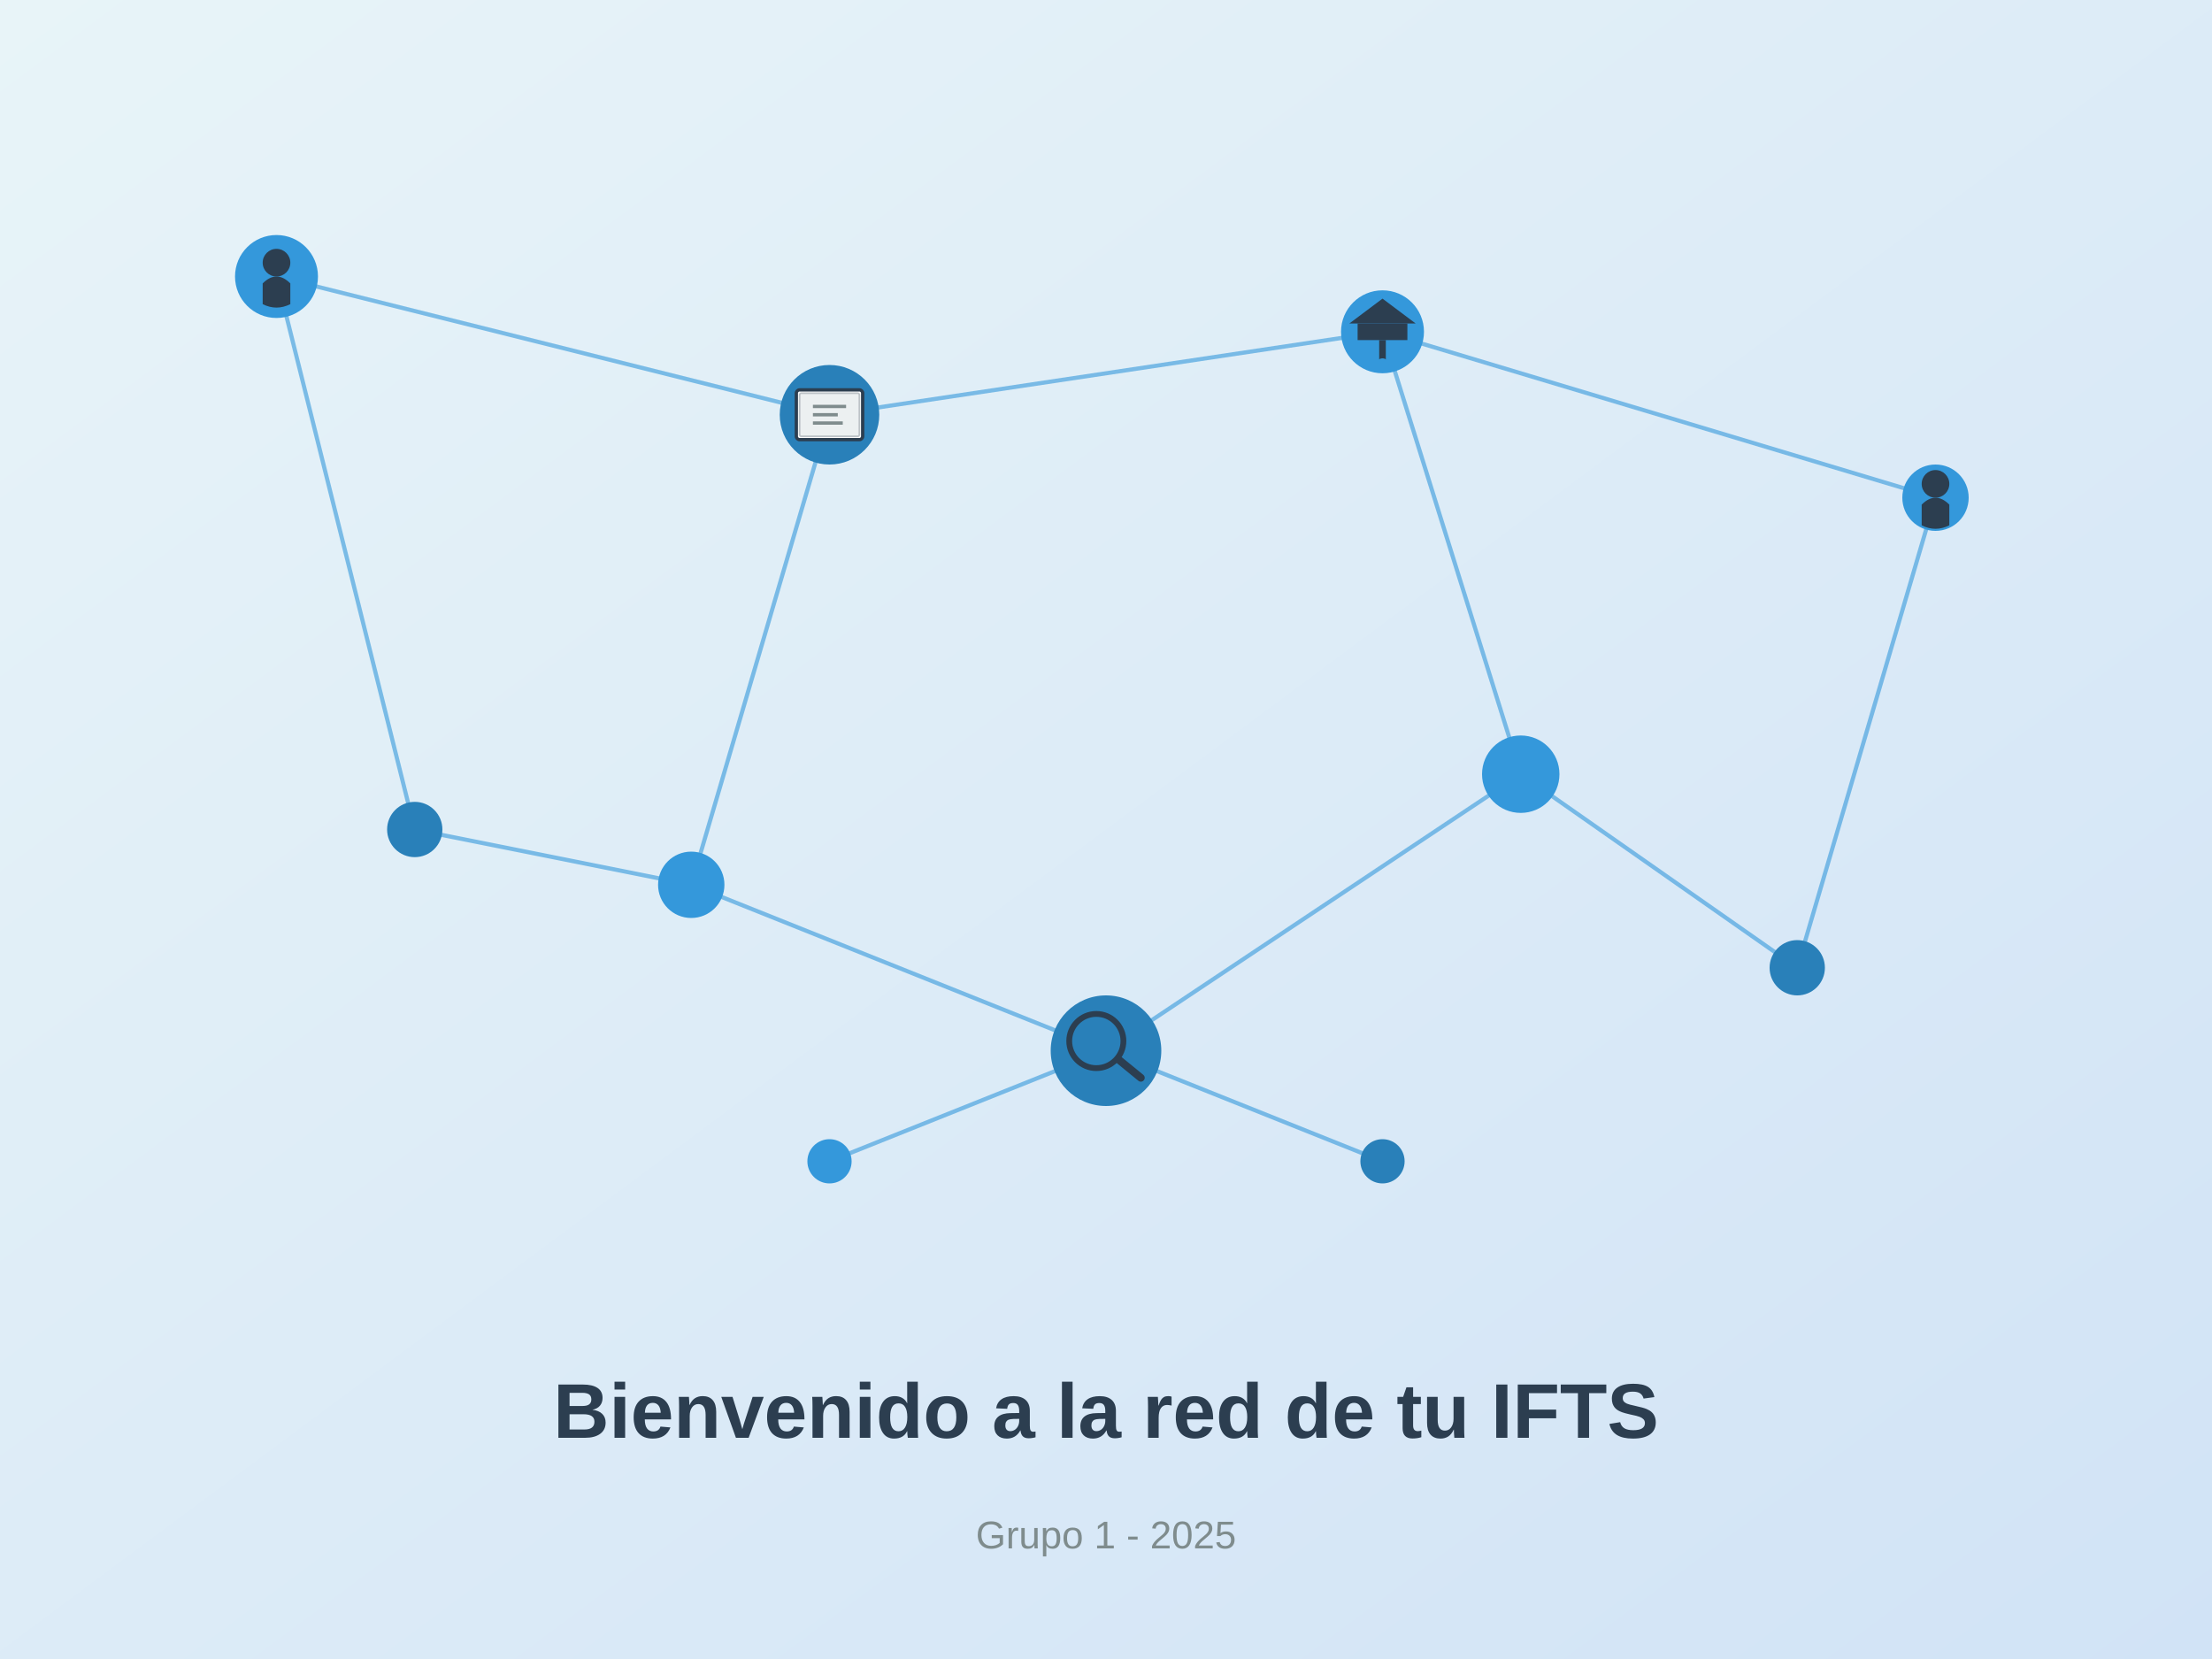
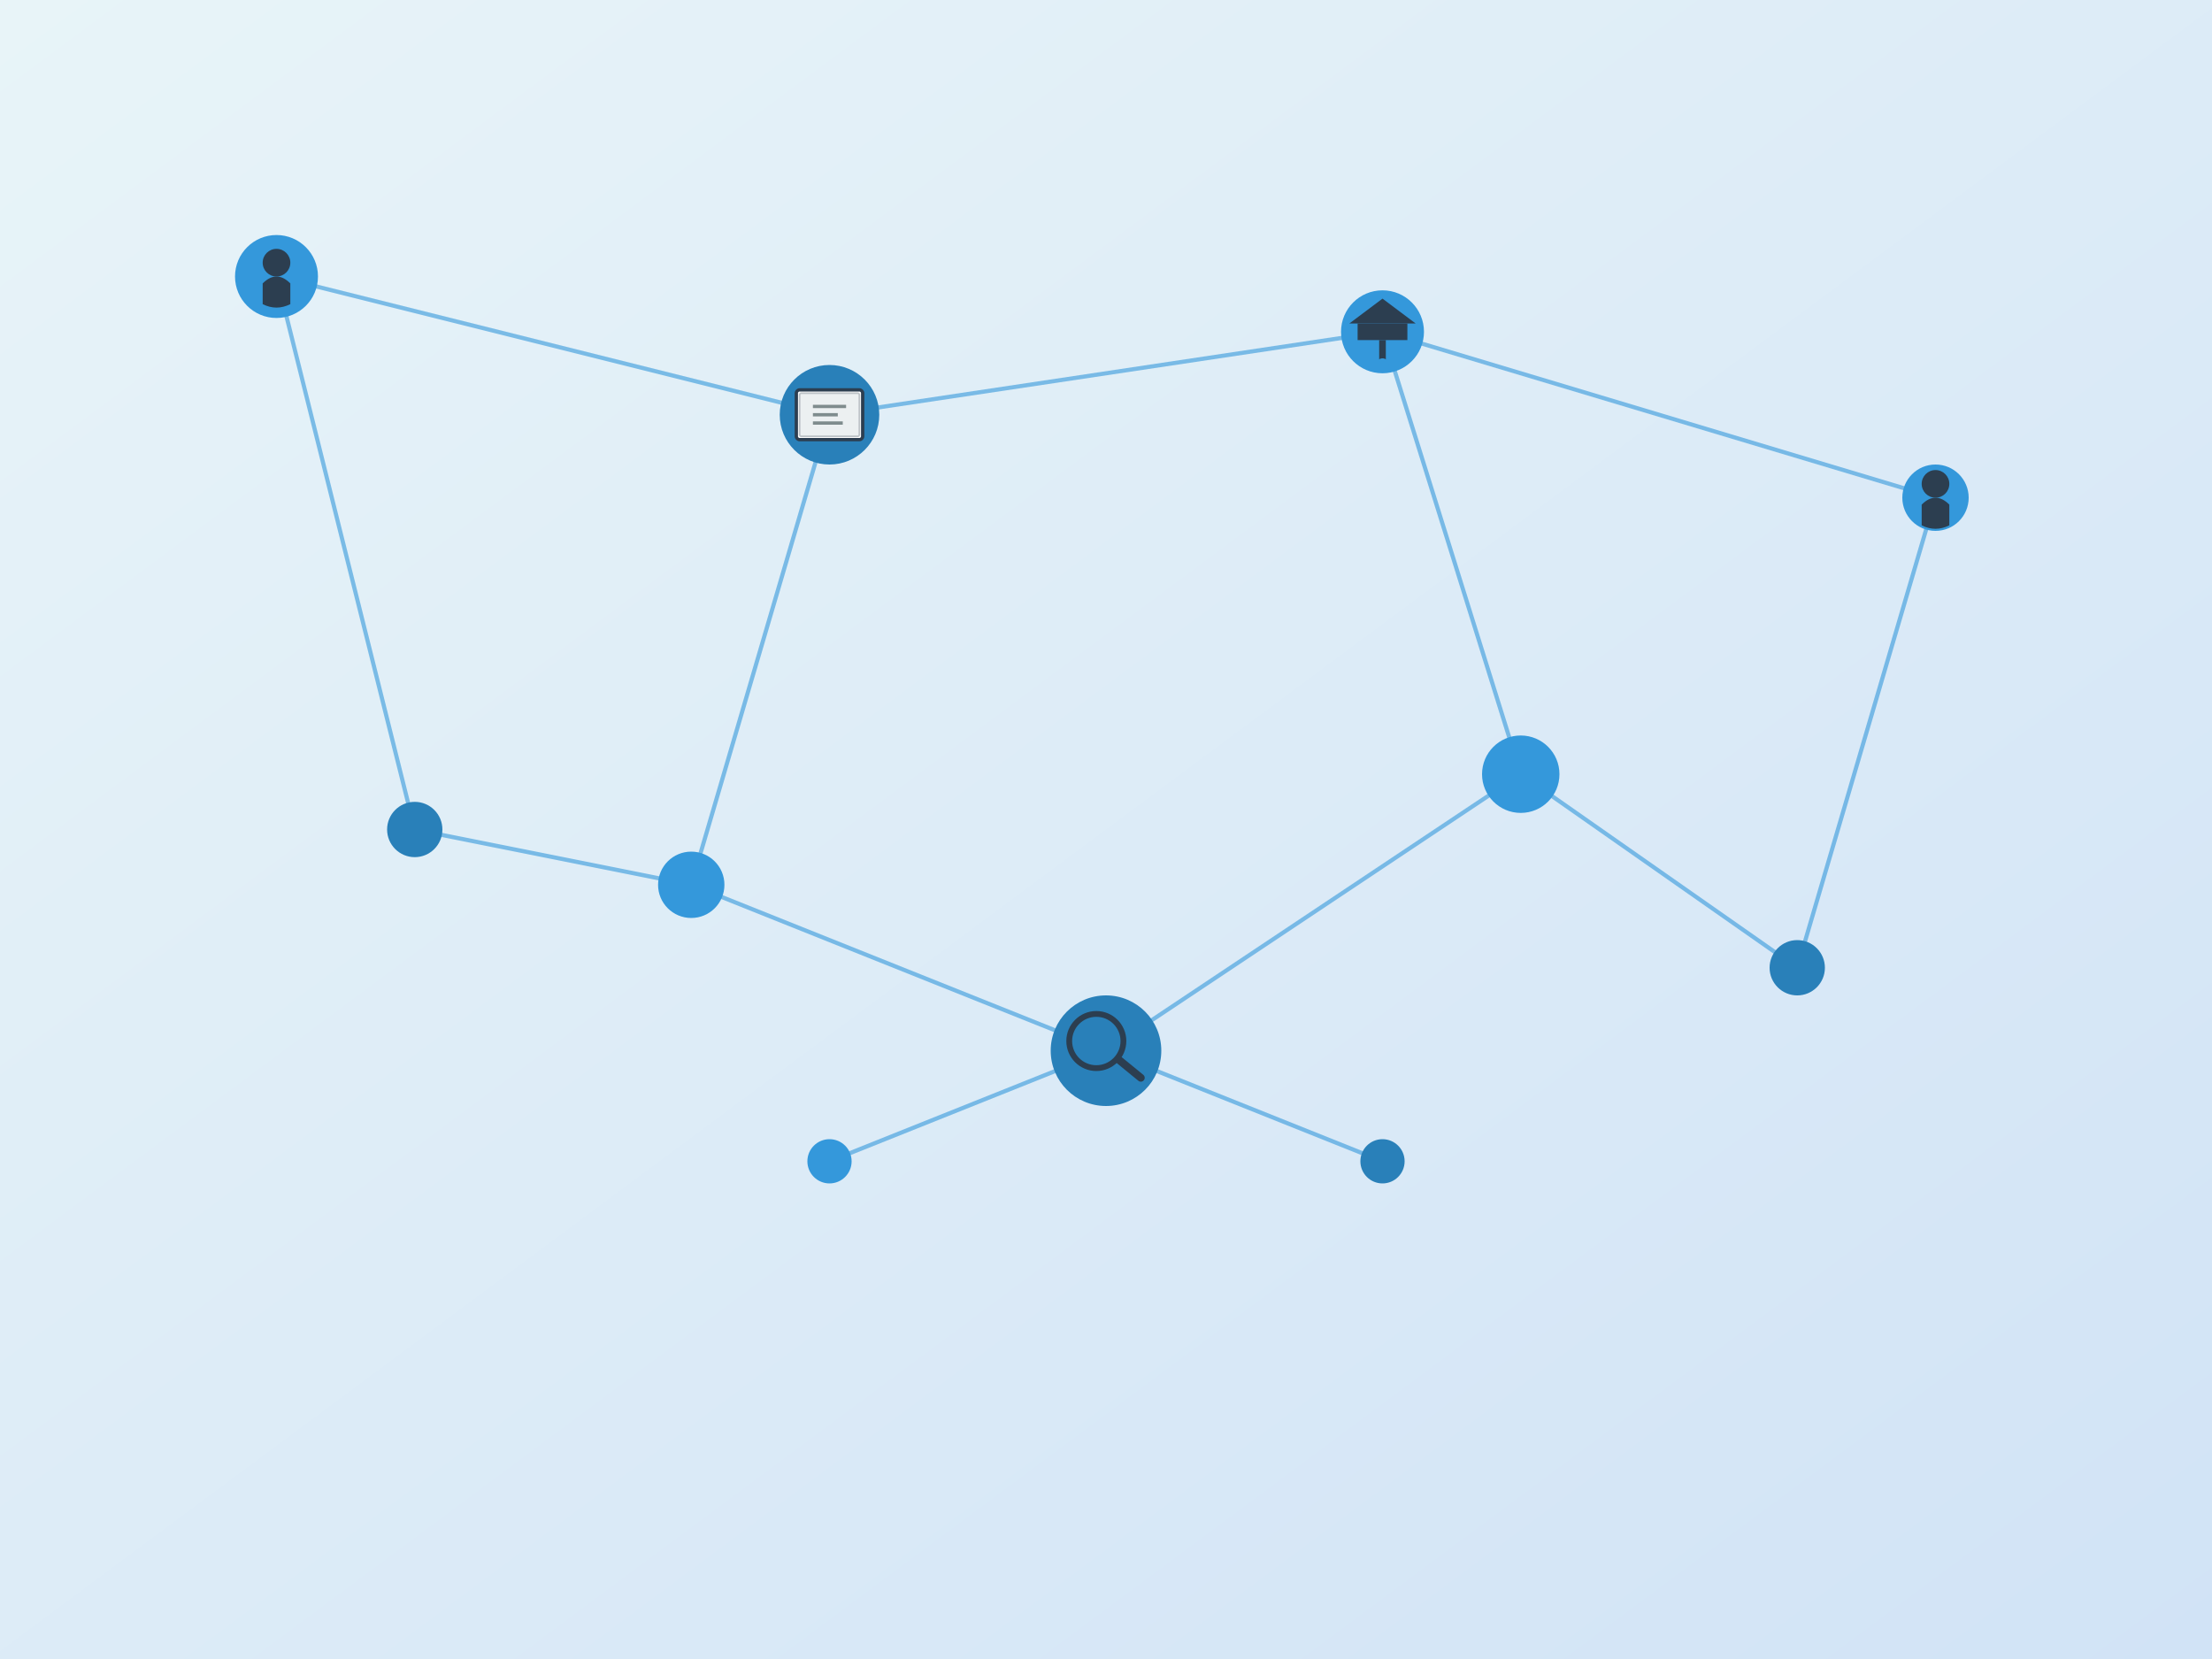
<svg xmlns="http://www.w3.org/2000/svg" viewBox="0 0 800 600" preserveAspectRatio="xMidYMid meet">
  <linearGradient id="bgGradient" x1="0%" y1="0%" x2="100%" y2="100%">
    <stop offset="0%" stop-color="#e8f4f8" />
    <stop offset="100%" stop-color="#d1e3f6" />
  </linearGradient>
  <rect x="0" y="0" width="800" height="600" fill="url(#bgGradient)" />
  <g stroke="#3498db" stroke-width="1.5" opacity="0.6" class="network-lines">
    <line x1="100" y1="100" x2="300" y2="150" />
    <line x1="300" y1="150" x2="500" y2="120" />
    <line x1="500" y1="120" x2="700" y2="180" />
    <line x1="100" y1="100" x2="150" y2="300" />
    <line x1="300" y1="150" x2="250" y2="320" />
    <line x1="500" y1="120" x2="550" y2="280" />
    <line x1="700" y1="180" x2="650" y2="350" />
    <line x1="150" y1="300" x2="250" y2="320" />
    <line x1="250" y1="320" x2="400" y2="380" />
    <line x1="400" y1="380" x2="550" y2="280" />
    <line x1="550" y1="280" x2="650" y2="350" />
    <line x1="400" y1="380" x2="300" y2="420" />
    <line x1="400" y1="380" x2="500" y2="420" />
    <line x1="300" y1="420" x2="250" y2="500" class="extended-line" />
    <line x1="500" y1="420" x2="550" y2="500" class="extended-line" />
  </g>
  <g class="network-nodes">
    <circle cx="100" cy="100" r="15" fill="#3498db" class="node main-node" />
    <circle cx="300" cy="150" r="18" fill="#2980b9" class="node main-node" />
    <circle cx="500" cy="120" r="15" fill="#3498db" class="node main-node" />
    <circle cx="700" cy="180" r="12" fill="#3498db" class="node main-node" />
    <circle cx="150" cy="300" r="10" fill="#2980b9" class="node secondary-node" />
    <circle cx="250" cy="320" r="12" fill="#3498db" class="node secondary-node" />
    <circle cx="400" cy="380" r="20" fill="#2980b9" class="node secondary-node" />
    <circle cx="550" cy="280" r="14" fill="#3498db" class="node secondary-node" />
    <circle cx="650" cy="350" r="10" fill="#2980b9" class="node secondary-node" />
    <circle cx="300" cy="420" r="8" fill="#3498db" class="node small-node" />
    <circle cx="500" cy="420" r="8" fill="#2980b9" class="node small-node" />
    <circle cx="250" cy="500" r="6" fill="#3498db" class="extended-node" />
    <circle cx="550" cy="500" r="6" fill="#2980b9" class="extended-node" />
  </g>
  <g transform="translate(300, 150) scale(0.6)" class="icon book-icon">
    <rect x="-20" y="-15" width="40" height="30" rx="2" fill="#ffffff" stroke="#2c3e50" stroke-width="2" />
    <rect x="-18" y="-13" width="36" height="26" rx="1" fill="#ecf0f1" stroke="#bdc3c7" stroke-width="1" />
    <line x1="-10" y1="-5" x2="10" y2="-5" stroke="#7f8c8d" stroke-width="2" />
    <line x1="-10" y1="0" x2="5" y2="0" stroke="#7f8c8d" stroke-width="2" />
    <line x1="-10" y1="5" x2="8" y2="5" stroke="#7f8c8d" stroke-width="2" />
  </g>
  <g transform="translate(500, 120) scale(0.6)" class="icon grad-icon">
    <path d="M-20,-5 L20,-5 L0,-20 Z" fill="#2c3e50" />
    <rect x="-15" y="-5" width="30" height="10" fill="#2c3e50" />
    <rect x="-2" y="5" width="4" height="15" fill="#2c3e50" />
    <circle cx="0" cy="20" r="4" fill="#3498db" />
  </g>
  <g transform="translate(400, 380) scale(0.7)" class="icon search-icon">
    <circle cx="-5" cy="-5" r="14" fill="none" stroke="#2c3e50" stroke-width="3" />
    <line x1="7" y1="5" x2="18" y2="14" stroke="#2c3e50" stroke-width="4" stroke-linecap="round" />
  </g>
  <g transform="translate(100, 100) scale(0.5)" class="icon person-icon">
    <circle cx="0" cy="-10" r="10" fill="#2c3e50" />
    <path d="M-10,5 Q0,-5 10,5 L10,20 Q0,25 -10,20 Z" fill="#2c3e50" />
  </g>
  <g transform="translate(700, 180) scale(0.5)" class="icon person-icon">
    <circle cx="0" cy="-10" r="10" fill="#2c3e50" />
    <path d="M-10,5 Q0,-5 10,5 L10,20 Q0,25 -10,20 Z" fill="#2c3e50" />
-   </g>
-   <g font-family="Arial, sans-serif" text-anchor="middle" class="text-container">
-     <text x="400" y="520" font-size="28" fill="#2c3e50" font-weight="bold" class="large-text">
-       <tspan>Bienvenido a la red de tu IFTS</tspan>
-     </text>
-     <text x="400" y="520" font-size="24" fill="#2c3e50" font-weight="bold" class="medium-text" display="none">
-       <tspan x="400" y="510">Bienvenido a</tspan>
-       <tspan x="400" y="540">la red de tu IFTS</tspan>
-     </text>
-     <text x="400" y="520" font-size="22" fill="#2c3e50" font-weight="bold" class="iphone-text" display="none">
-       <tspan x="400" y="490">Bienvenido a la</tspan>
-       <tspan x="400" y="520">red de tu IFTS</tspan>
-     </text>
-     <text x="400" y="520" font-size="20" fill="#2c3e50" font-weight="bold" class="small-text" display="none">
-       <tspan x="400" y="480">Bienvenido</tspan>
-       <tspan x="400" y="510">a la red</tspan>
-       <tspan x="400" y="540">de tu IFTS</tspan>
-     </text>
-     <text x="400" y="560" font-size="14" fill="#7f8c8d" class="group-text">Grupo 1 - 2025</text>
-     <text x="400" y="570" font-size="12" fill="#7f8c8d" class="group-text-small" display="none">Grupo 1 - 2025</text>
  </g>
  <style>
    /* Por defecto ocultar elementos extendidos */
    .extended-line, .extended-node {
      display: none;
    }
    
    /* Estilos para pantallas normales (por defecto) */
    .large-text { display: inline; }
    .medium-text, .iphone-text, .small-text { display: none; }
    .group-text { display: inline; }
    .group-text-small { display: none; }
    
    /* Pantallas medianas (tablets) */
    @media (max-width: 768px) {
      .large-text { display: none; }
      .medium-text { display: inline; }
      .iphone-text, .small-text { display: none; }
      .extended-line, .extended-node { display: inline; }
    }
    
    /* Pantallas tipo iPhone XR (414px) */
    @media (max-width: 480px) and (min-height: 700px) {
      .large-text, .medium-text, .small-text { display: none; }
      .iphone-text { display: inline; }
      .group-text { display: none; }
      .group-text-small { display: inline; }
      .small-node { display: none; }
      .network-lines { opacity: 0.4; stroke-width: 1.2; }
      .extended-line, .extended-node { display: inline; }
    }
    
    /* Pantallas pequeñas (smartphones estándar) */
    @media (max-width: 480px) {
      .large-text, .medium-text { display: none; }
      .iphone-text { display: inline; }
      .small-text { display: none; }
      .group-text { display: none; }
      .group-text-small { display: inline; }
      .small-node { display: none; }
      .network-lines { opacity: 0.4; stroke-width: 1.2; }
      .extended-line, .extended-node { display: inline; }
    }
    
    /* iPhone más pequeños y pantallas muy pequeñas */
    @media (max-width: 375px) {
      .secondary-node { r: 8; }
      .main-node { r: 10; }
      .icon { transform: scale(0.8); }
      .book-icon, .grad-icon { transform: scale(0.5); }
      .network-lines { opacity: 0.3; stroke-width: 1; }
      .iphone-text { display: none; }
      .small-text { display: inline; }
    }
    
    /* iPhone SE o pantallas extremadamente pequeñas */
    @media (max-width: 320px) {
      .secondary-node { r: 6; }
      .main-node { r: 8; }
      .icon { transform: scale(0.7); }
      .small-text { font-size: 18px; }
      .group-text-small { font-size: 10px; }
    }
  </style>
</svg>
